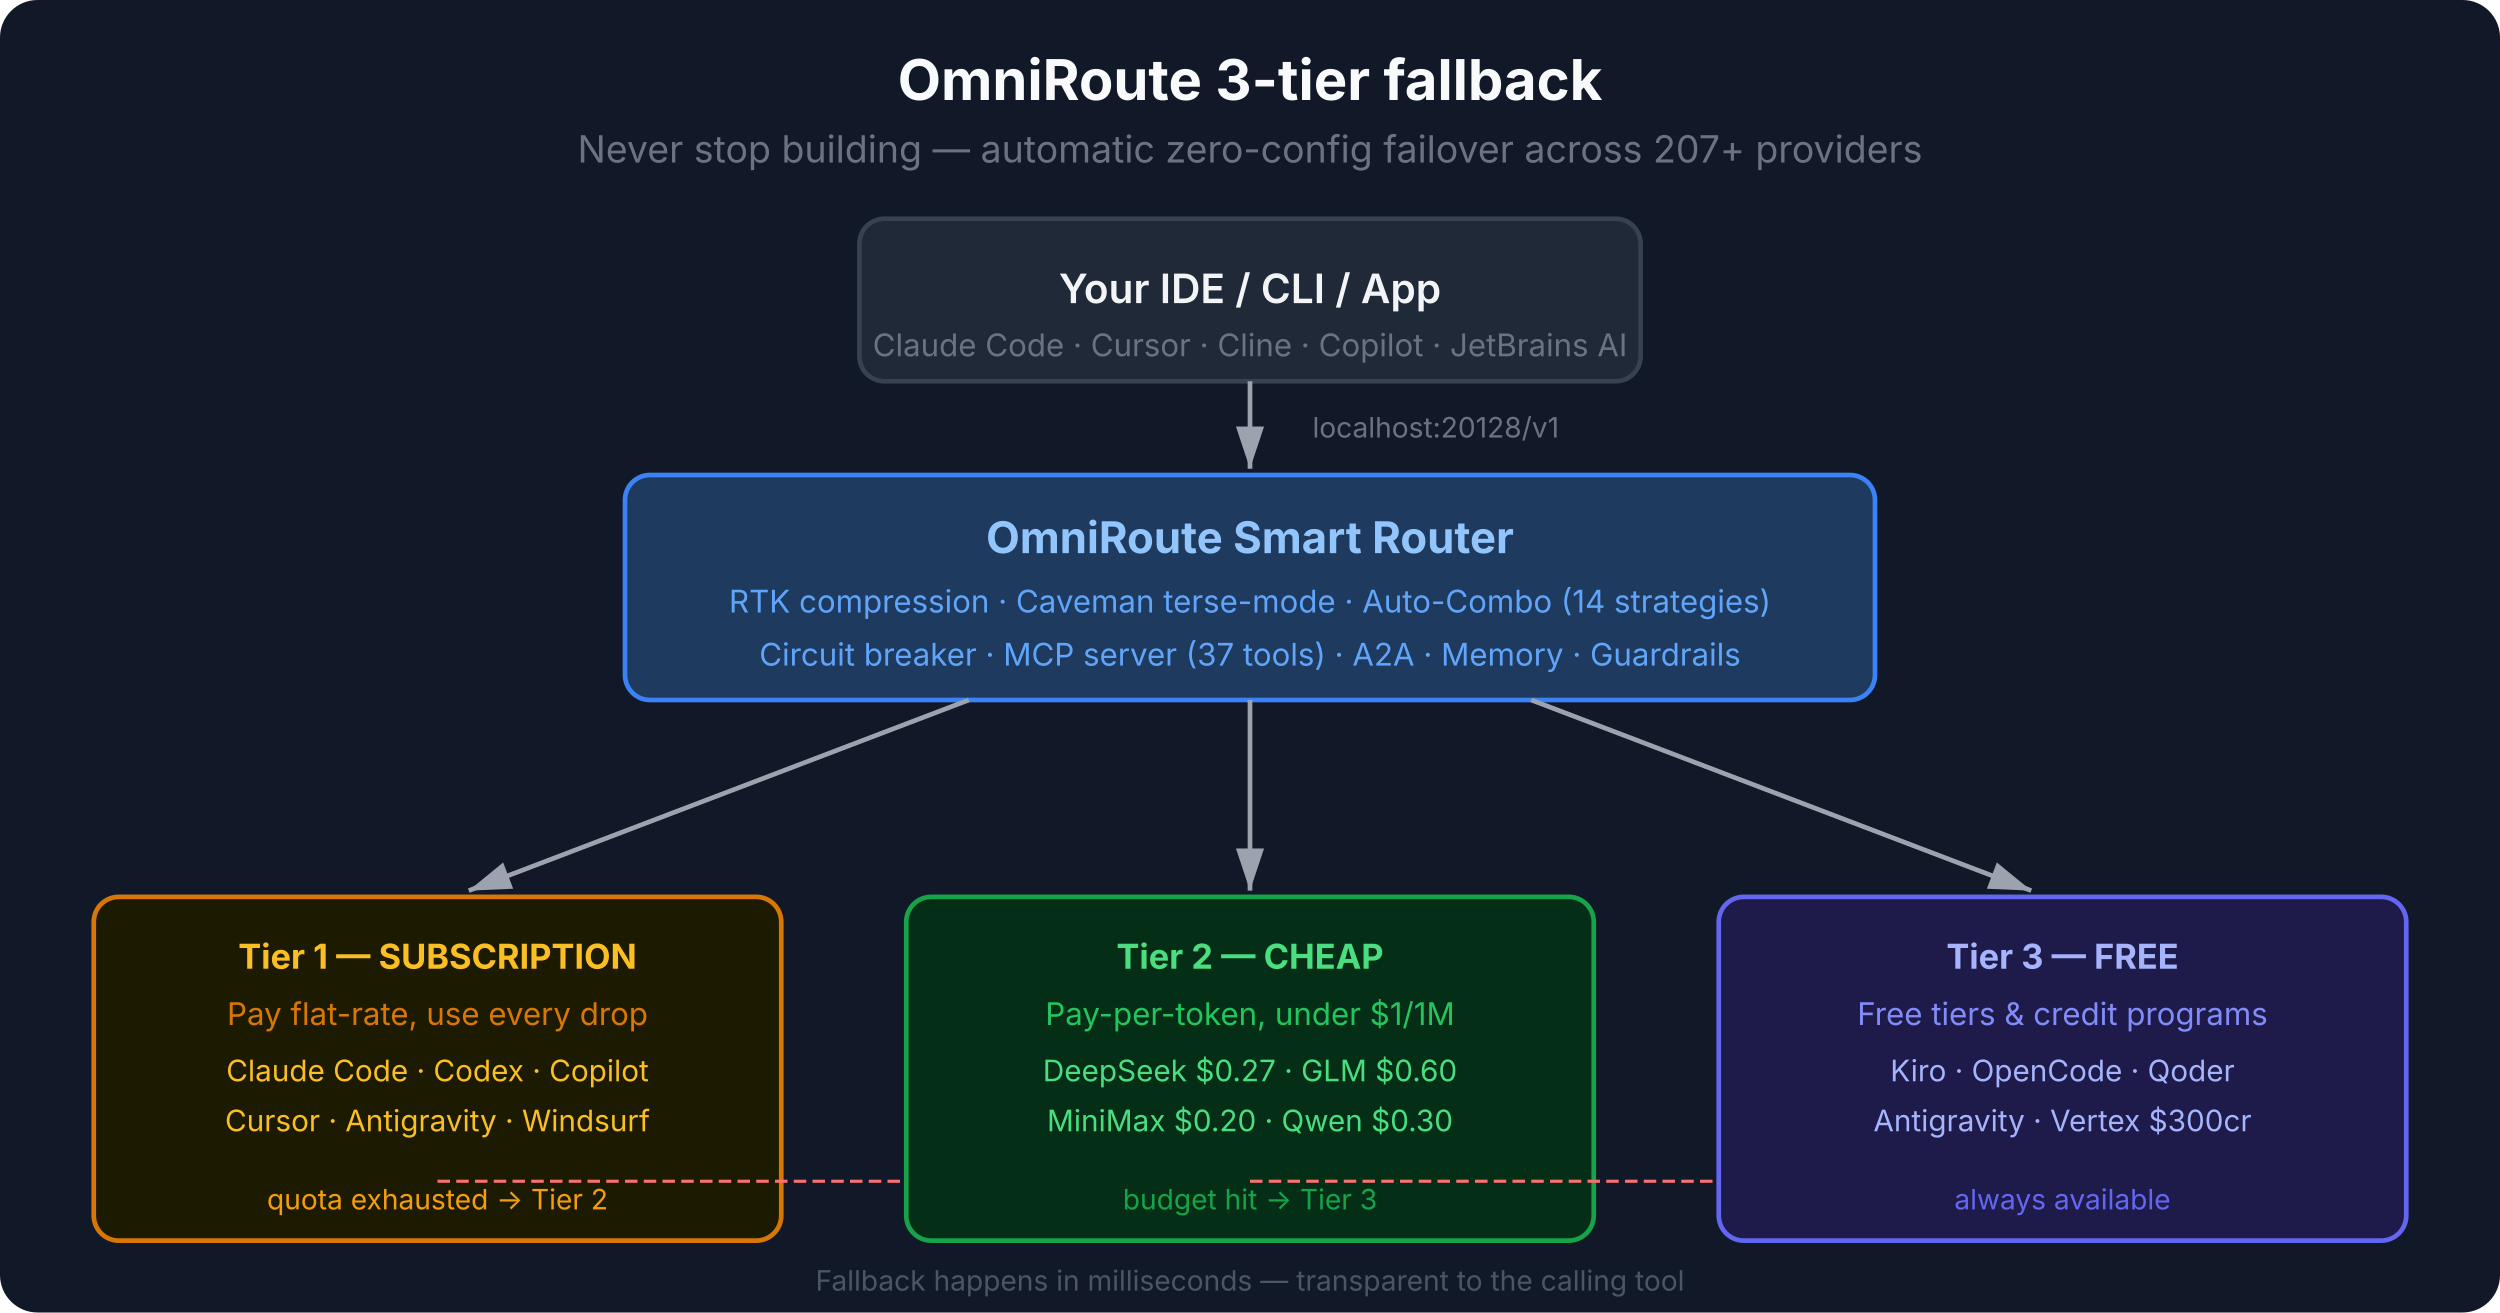
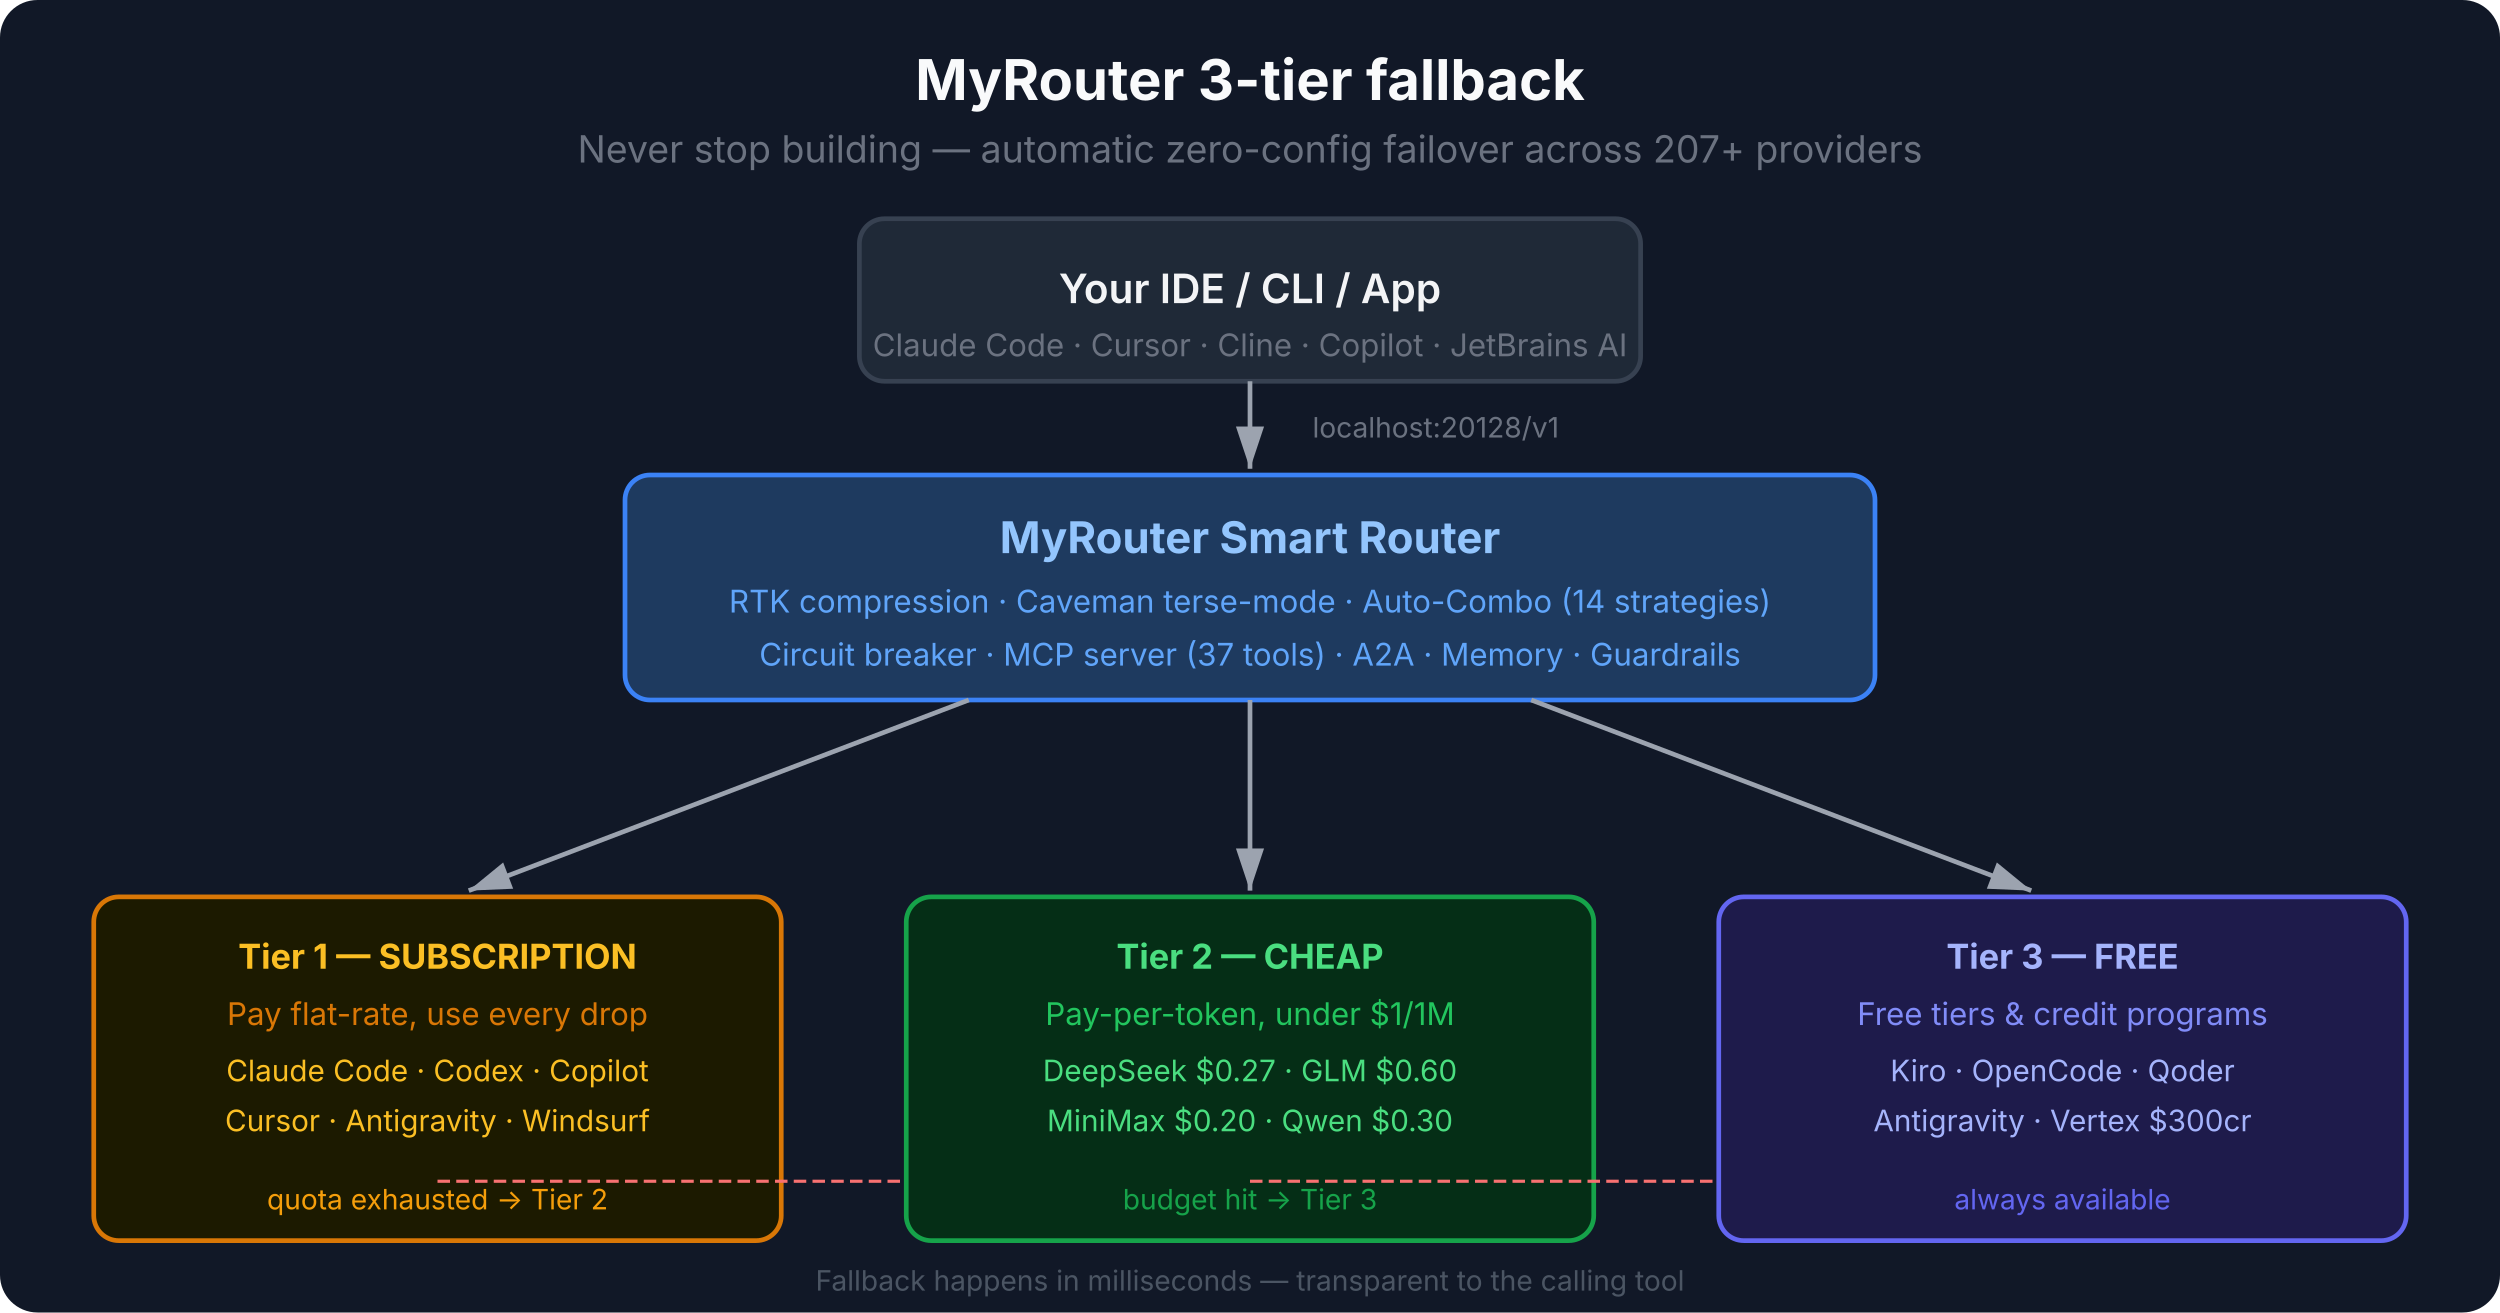
<svg xmlns="http://www.w3.org/2000/svg" viewBox="0 0 800 420" font-family="system-ui, -apple-system, sans-serif">
  <defs>
    <marker id="arrow-dark" markerWidth="10" markerHeight="10" refX="9" refY="3" orient="auto">
      <path d="M0,0 L0,6 L9,3 z" fill="#9ca3af" />
    </marker>
    <marker id="arrow-fallback-dark" markerWidth="10" markerHeight="10" refX="9" refY="3" orient="auto">
      <path d="M0,0 L0,6 L9,3 z" fill="#f87171" />
    </marker>
  </defs>
  <rect width="800" height="420" fill="#111827" rx="12" />
-   <text x="400" y="32" text-anchor="middle" font-size="18" font-weight="700" fill="#f9fafb">OmniRoute 3-tier fallback</text>
+   <text x="400" y="32" text-anchor="middle" font-size="18" font-weight="700" fill="#f9fafb">MyRouter 3-tier fallback</text>
  <text x="400" y="52" text-anchor="middle" font-size="12" fill="#6b7280">Never stop building — automatic zero-config failover across 207+ providers</text>
  <rect x="275" y="70" width="250" height="52" rx="8" fill="#1f2937" stroke="#374151" stroke-width="1.5" />
  <text x="400" y="97" text-anchor="middle" font-size="13" font-weight="600" fill="#f3f4f6">Your IDE / CLI / App</text>
  <text x="400" y="114" text-anchor="middle" font-size="10" fill="#6b7280">Claude Code · Cursor · Cline · Copilot · JetBrains AI</text>
  <line x1="400" y1="122" x2="400" y2="150" stroke="#9ca3af" stroke-width="1.5" marker-end="url(#arrow-dark)" />
  <text x="420" y="140" font-size="9" fill="#6b7280">localhost:20128/v1</text>
  <rect x="200" y="152" width="400" height="72" rx="8" fill="#1e3a5f" stroke="#3b82f6" stroke-width="1.5" />
-   <text x="400" y="177" text-anchor="middle" font-size="14" font-weight="700" fill="#93c5fd">OmniRoute Smart Router</text>
+   <text x="400" y="177" text-anchor="middle" font-size="14" font-weight="700" fill="#93c5fd">MyRouter Smart Router</text>
  <text x="400" y="196" text-anchor="middle" font-size="10" fill="#60a5fa">RTK compression · Caveman terse-mode · Auto-Combo (14 strategies)</text>
  <text x="400" y="213" text-anchor="middle" font-size="10" fill="#60a5fa">Circuit breaker · MCP server (37 tools) · A2A · Memory · Guardrails</text>
  <line x1="310" y1="224" x2="150" y2="285" stroke="#9ca3af" stroke-width="1.5" marker-end="url(#arrow-dark)" />
  <line x1="400" y1="224" x2="400" y2="285" stroke="#9ca3af" stroke-width="1.5" marker-end="url(#arrow-dark)" />
  <line x1="490" y1="224" x2="650" y2="285" stroke="#9ca3af" stroke-width="1.5" marker-end="url(#arrow-dark)" />
  <rect x="30" y="287" width="220" height="110" rx="8" fill="#1c1a00" stroke="#d97706" stroke-width="1.5" />
  <text x="140" y="310" text-anchor="middle" font-size="11" font-weight="700" fill="#fbbf24">Tier 1 — SUBSCRIPTION</text>
  <text x="140" y="328" text-anchor="middle" font-size="10" fill="#d97706">Pay flat-rate, use every drop</text>
  <text x="140" y="346" text-anchor="middle" font-size="9.5" fill="#fbbf24">Claude Code · Codex · Copilot</text>
  <text x="140" y="362" text-anchor="middle" font-size="9.5" fill="#fbbf24">Cursor · Antigravity · Windsurf</text>
  <text x="140" y="387" text-anchor="middle" font-size="9" fill="#f59e0b">quota exhausted → Tier 2</text>
  <line x1="140" y1="378" x2="300" y2="378" stroke="#f87171" stroke-width="1" stroke-dasharray="4,2" marker-end="url(#arrow-fallback-dark)" />
  <rect x="290" y="287" width="220" height="110" rx="8" fill="#052e16" stroke="#16a34a" stroke-width="1.5" />
  <text x="400" y="310" text-anchor="middle" font-size="11" font-weight="700" fill="#4ade80">Tier 2 — CHEAP</text>
  <text x="400" y="328" text-anchor="middle" font-size="10" fill="#22c55e">Pay-per-token, under $1/1M</text>
  <text x="400" y="346" text-anchor="middle" font-size="9.5" fill="#4ade80">DeepSeek $0.27 · GLM $0.60</text>
  <text x="400" y="362" text-anchor="middle" font-size="9.5" fill="#4ade80">MiniMax $0.20 · Qwen $0.30</text>
  <text x="400" y="387" text-anchor="middle" font-size="9" fill="#16a34a">budget hit → Tier 3</text>
  <line x1="400" y1="378" x2="560" y2="378" stroke="#f87171" stroke-width="1" stroke-dasharray="4,2" marker-end="url(#arrow-fallback-dark)" />
  <rect x="550" y="287" width="220" height="110" rx="8" fill="#1e1b4b" stroke="#6366f1" stroke-width="1.5" />
  <text x="660" y="310" text-anchor="middle" font-size="11" font-weight="700" fill="#a5b4fc">Tier 3 — FREE</text>
  <text x="660" y="328" text-anchor="middle" font-size="10" fill="#818cf8">Free tiers &amp; credit programs</text>
  <text x="660" y="346" text-anchor="middle" font-size="9.5" fill="#a5b4fc">Kiro · OpenCode · Qoder</text>
  <text x="660" y="362" text-anchor="middle" font-size="9.5" fill="#a5b4fc">Antigravity · Vertex $300cr</text>
  <text x="660" y="387" text-anchor="middle" font-size="9" fill="#6366f1">always available</text>
  <text x="400" y="413" text-anchor="middle" font-size="9" fill="#4b5563">Fallback happens in milliseconds — transparent to the calling tool</text>
</svg>
